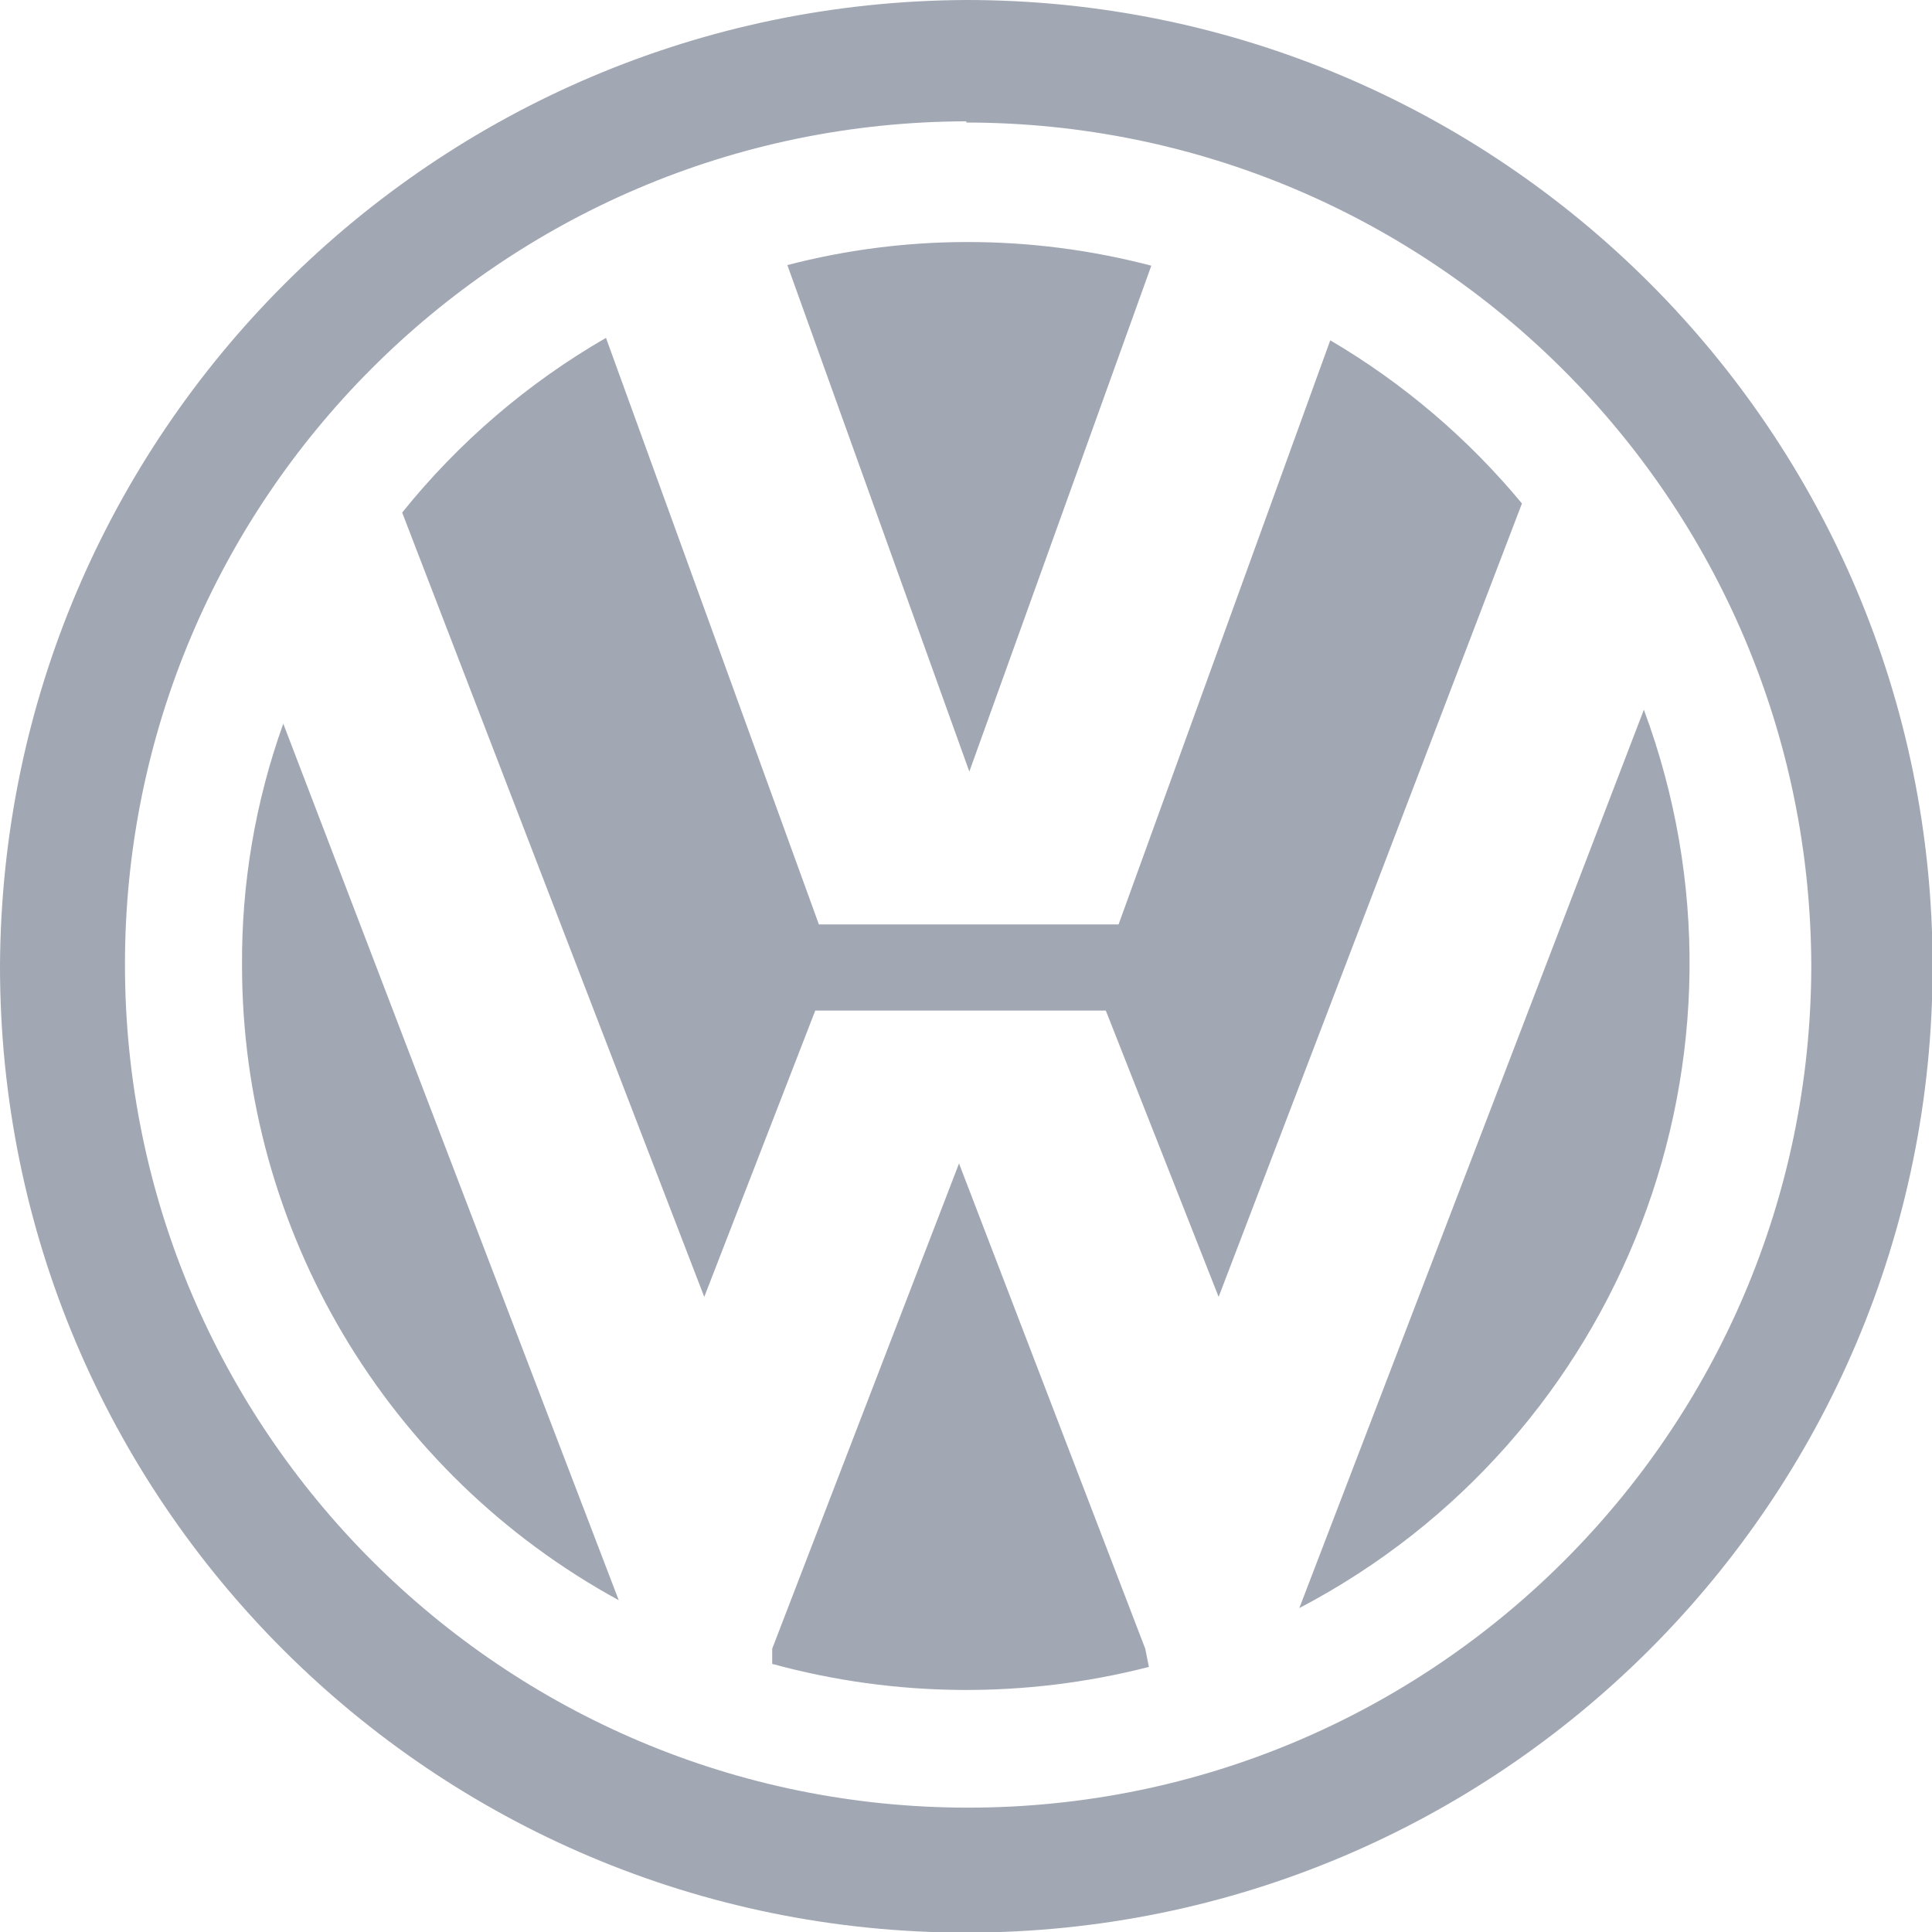
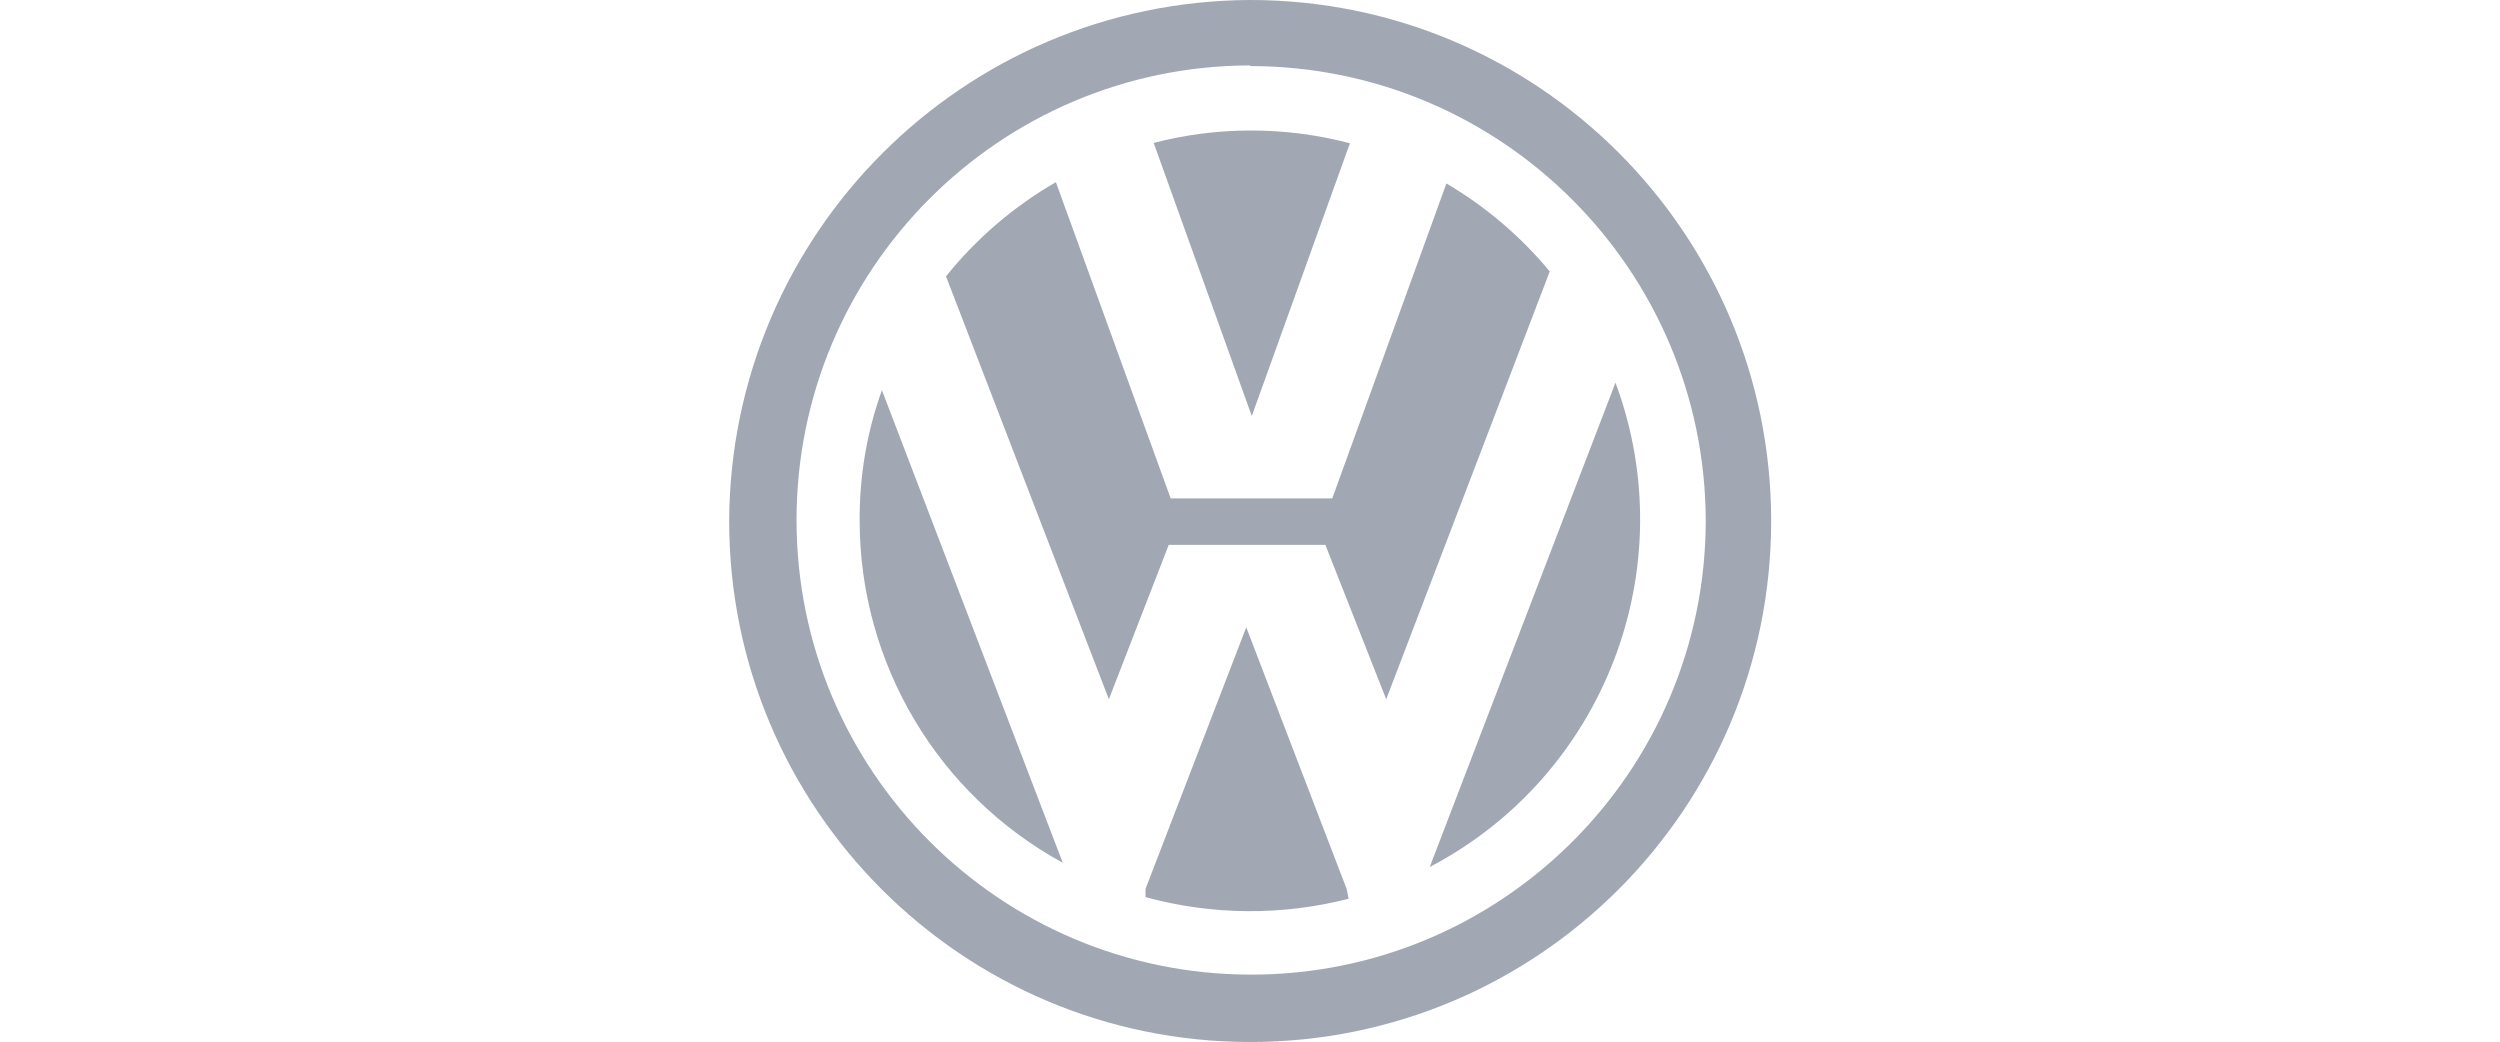
- <svg xmlns="http://www.w3.org/2000/svg" id="volkswagen" width="31.85" height="31.85" viewBox="0 0 31.85 31.85">
+ <svg xmlns="http://www.w3.org/2000/svg" id="volkswagen" width="60" height="25" viewBox="0 0 31.85 31.85">
  <path id="Combined-Shape" d="M16.07.14A15.93,15.93,0,1,1,.14,16.07,16,16,0,0,1,16.07.14Zm0,2h0A13.9,13.9,0,1,0,30,16.07,13.94,13.94,0,0,0,16.07,2.16ZM6.77,8.59a12,12,0,0,1,3.36-2.88l3.51,9.67h4.94l3.49-9.63a12,12,0,0,1,3.16,2.69l-5,13.08L18.37,16.8H13.58l-1.83,4.72Zm20.47,3.25a12,12,0,0,1-5.68,14.81ZM19.08,27.62a12.12,12.12,0,0,1-6.21-.05l0-.25,3.08-8,3.07,8Zm-8.74-1.1A11.92,11.92,0,0,1,4.13,16.07a11.58,11.58,0,0,1,.68-4ZM16.07,4.13a11.92,11.92,0,0,1,3.05.39l-3,8.34-3-8.35A11.78,11.78,0,0,1,16.07,4.13Z" transform="translate(-0.14 -0.14)" style="fill:#a1a7b3;fill-rule:evenodd" />
</svg>
